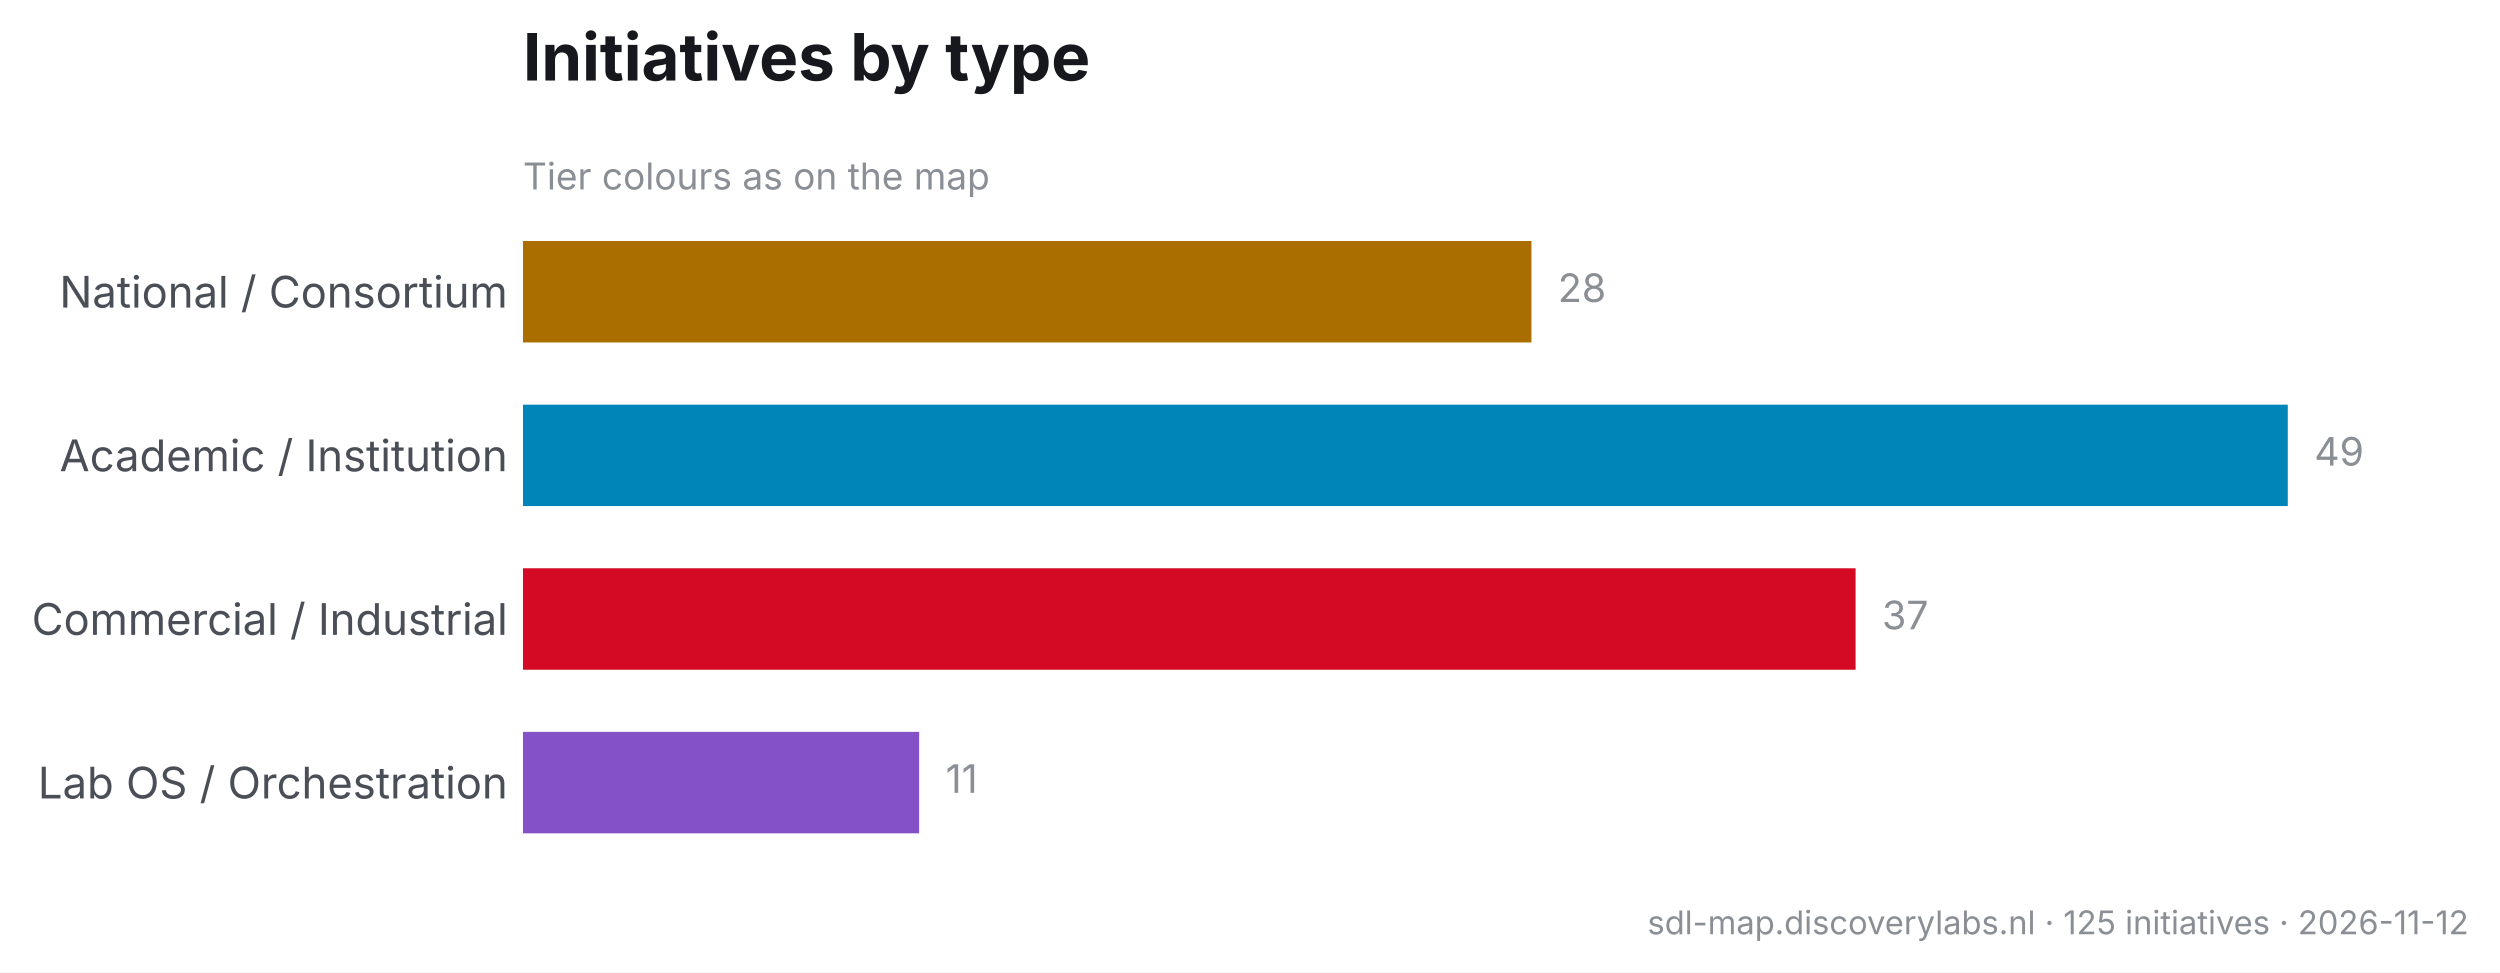
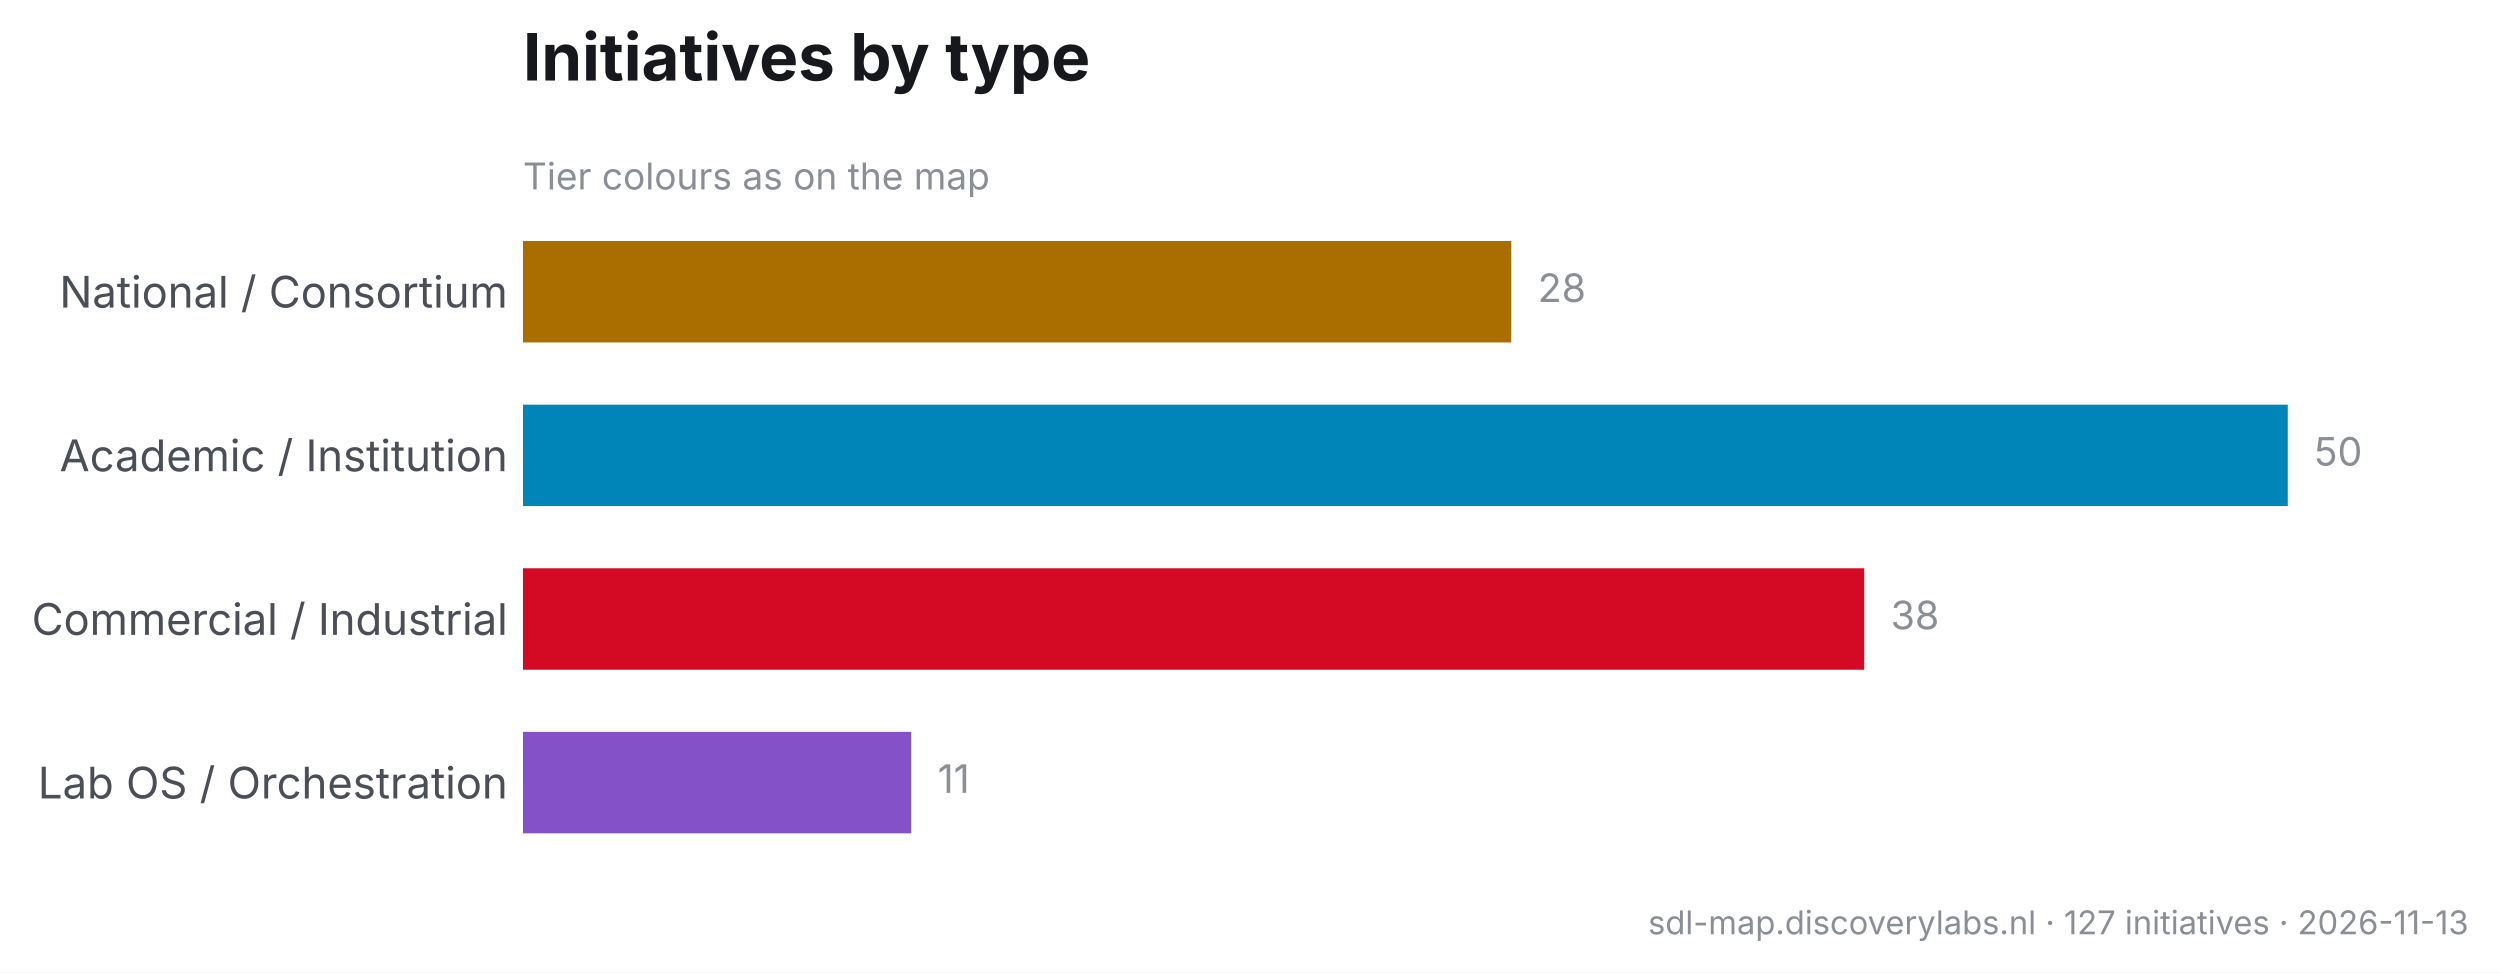
<svg xmlns="http://www.w3.org/2000/svg" width="573.257pt" height="222.984pt" viewBox="0 0 573.257 222.984" version="1.1">
  <defs>
    <style type="text/css">*{stroke-linejoin: round; stroke-linecap: butt}</style>
  </defs>
  <g id="figure_1">
    <g id="patch_1">
      <path d="M 0 222.984  L 573.257 222.984  L 573.257 0  L 0 0  z " style="fill: #ffffff" />
    </g>
    <g id="axes_1">
      <g id="patch_2">
        <path d="M 119.917 197.881  L 561.017 197.881  L 561.017 48.471  L 119.917 48.471  z " style="fill: #ffffff" />
      </g>
      <g id="matplotlib.axis_1" />
      <g id="matplotlib.axis_2">
        <g id="ytick_1">
          <g id="line2d_1" />
          <g id="text_1">
            <text style="font-size: 10px; font-family: 'Inter', 'Helvetica Neue', 'Arial', 'DejaVu Sans', 'Bitstream Vera Sans', 'Computer Modern Sans Serif', 'Lucida Grande', 'Verdana', 'Geneva', 'Lucid', 'Helvetica', 'Avant Garde', sans-serif; text-anchor: end; fill: #4a4f57" x="116.417" y="70.532" transform="rotate(-0 116.4172 70.53153)">National / Consortium</text>
          </g>
        </g>
        <g id="ytick_2">
          <g id="line2d_2" />
          <g id="text_2">
            <text style="font-size: 10px; font-family: 'Inter', 'Helvetica Neue', 'Arial', 'DejaVu Sans', 'Bitstream Vera Sans', 'Computer Modern Sans Serif', 'Lucida Grande', 'Verdana', 'Geneva', 'Lucid', 'Helvetica', 'Avant Garde', sans-serif; text-anchor: end; fill: #4a4f57" x="116.417" y="108.053" transform="rotate(-0 116.4172 108.0528)">Academic / Institution</text>
          </g>
        </g>
        <g id="ytick_3">
          <g id="line2d_3" />
          <g id="text_3">
            <text style="font-size: 10px; font-family: 'Inter', 'Helvetica Neue', 'Arial', 'DejaVu Sans', 'Bitstream Vera Sans', 'Computer Modern Sans Serif', 'Lucida Grande', 'Verdana', 'Geneva', 'Lucid', 'Helvetica', 'Avant Garde', sans-serif; text-anchor: end; fill: #4a4f57" x="116.417" y="145.574" transform="rotate(-0 116.4172 145.574)">Commercial / Industrial</text>
          </g>
        </g>
        <g id="ytick_4">
          <g id="line2d_4" />
          <g id="text_4">
            <text style="font-size: 10px; font-family: 'Inter', 'Helvetica Neue', 'Arial', 'DejaVu Sans', 'Bitstream Vera Sans', 'Computer Modern Sans Serif', 'Lucida Grande', 'Verdana', 'Geneva', 'Lucid', 'Helvetica', 'Avant Garde', sans-serif; text-anchor: end; fill: #4a4f57" x="116.417" y="183.095" transform="rotate(-0 116.4172 183.0953)">Lab OS / Orchestration</text>
          </g>
        </g>
      </g>
      <g id="patch_3">
-         <path d="M 119.917 55.262  L 351.162 55.262  L 351.162 78.526  L 119.917 78.526  z " clip-path="url(#p4be7e8863a)" style="fill: #aa6d00" />
+         <path d="M 119.917 55.262  L 346.537 55.262  L 346.537 78.526  L 119.917 78.526  z " clip-path="url(#p6cf5f66203)" style="fill: #aa6d00" />
      </g>
      <g id="patch_4">
-         <path d="M 119.917 92.784  L 524.596 92.784  L 524.596 116.047  L 119.917 116.047  z " clip-path="url(#p4be7e8863a)" style="fill: #0085b9" />
+         <path d="M 119.917 92.784  L 524.596 92.784  L 524.596 116.047  L 119.917 116.047  z " clip-path="url(#p6cf5f66203)" style="fill: #0085b9" />
      </g>
      <g id="patch_5">
-         <path d="M 119.917 130.305  L 425.491 130.305  L 425.491 153.568  L 119.917 153.568  z " clip-path="url(#p4be7e8863a)" style="fill: #d40924" />
+         <path d="M 119.917 130.305  L 427.473 130.305  L 427.473 153.568  L 119.917 153.568  z " clip-path="url(#p6cf5f66203)" style="fill: #d40924" />
      </g>
      <g id="patch_6">
-         <path d="M 119.917 167.826  L 210.763 167.826  L 210.763 191.089  L 119.917 191.089  z " clip-path="url(#p4be7e8863a)" style="fill: #8451c9" />
+         <path d="M 119.917 167.826  L 208.947 167.826  L 208.947 191.089  L 119.917 191.089  z " clip-path="url(#p6cf5f66203)" style="fill: #8451c9" />
      </g>
      <g id="text_5">
-         <text style="font-size: 9px; font-family: 'Inter', 'Helvetica Neue', 'Arial', 'DejaVu Sans', 'Bitstream Vera Sans', 'Computer Modern Sans Serif', 'Lucida Grande', 'Verdana', 'Geneva', 'Lucid', 'Helvetica', 'Avant Garde', sans-serif; text-anchor: start; fill: #8a8f96" x="357.232" y="69.249" transform="rotate(-0 357.2325 69.24949)">28</text>
+         <text style="font-size: 9px; font-family: 'Inter', 'Helvetica Neue', 'Arial', 'DejaVu Sans', 'Bitstream Vera Sans', 'Computer Modern Sans Serif', 'Lucida Grande', 'Verdana', 'Geneva', 'Lucid', 'Helvetica', 'Avant Garde', sans-serif; text-anchor: start; fill: #8a8f96" x="352.608" y="69.249" transform="rotate(-0 352.6076 69.24949)">28</text>
      </g>
      <g id="text_6">
-         <text style="font-size: 9px; font-family: 'Inter', 'Helvetica Neue', 'Arial', 'DejaVu Sans', 'Bitstream Vera Sans', 'Computer Modern Sans Serif', 'Lucida Grande', 'Verdana', 'Geneva', 'Lucid', 'Helvetica', 'Avant Garde', sans-serif; text-anchor: start; fill: #8a8f96" x="530.666" y="106.771" transform="rotate(-0 530.6663 106.7707)">49</text>
+         <text style="font-size: 9px; font-family: 'Inter', 'Helvetica Neue', 'Arial', 'DejaVu Sans', 'Bitstream Vera Sans', 'Computer Modern Sans Serif', 'Lucida Grande', 'Verdana', 'Geneva', 'Lucid', 'Helvetica', 'Avant Garde', sans-serif; text-anchor: start; fill: #8a8f96" x="530.666" y="106.771" transform="rotate(-0 530.6663 106.7707)">50</text>
      </g>
      <g id="text_7">
-         <text style="font-size: 9px; font-family: 'Inter', 'Helvetica Neue', 'Arial', 'DejaVu Sans', 'Bitstream Vera Sans', 'Computer Modern Sans Serif', 'Lucida Grande', 'Verdana', 'Geneva', 'Lucid', 'Helvetica', 'Avant Garde', sans-serif; text-anchor: start; fill: #8a8f96" x="431.561" y="144.292" transform="rotate(-0 431.5612 144.292)">37</text>
+         <text style="font-size: 9px; font-family: 'Inter', 'Helvetica Neue', 'Arial', 'DejaVu Sans', 'Bitstream Vera Sans', 'Computer Modern Sans Serif', 'Lucida Grande', 'Verdana', 'Geneva', 'Lucid', 'Helvetica', 'Avant Garde', sans-serif; text-anchor: start; fill: #8a8f96" x="433.543" y="144.292" transform="rotate(-0 433.5433 144.292)">38</text>
      </g>
      <g id="text_8">
-         <text style="font-size: 9px; font-family: 'Inter', 'Helvetica Neue', 'Arial', 'DejaVu Sans', 'Bitstream Vera Sans', 'Computer Modern Sans Serif', 'Lucida Grande', 'Verdana', 'Geneva', 'Lucid', 'Helvetica', 'Avant Garde', sans-serif; text-anchor: start; fill: #8a8f96" x="216.834" y="181.813" transform="rotate(-0 216.8337 181.8132)">11</text>
+         <text style="font-size: 9px; font-family: 'Inter', 'Helvetica Neue', 'Arial', 'DejaVu Sans', 'Bitstream Vera Sans', 'Computer Modern Sans Serif', 'Lucida Grande', 'Verdana', 'Geneva', 'Lucid', 'Helvetica', 'Avant Garde', sans-serif; text-anchor: start; fill: #8a8f96" x="215.017" y="181.813" transform="rotate(-0 215.0167 181.8132)">11</text>
      </g>
      <g id="text_9">
        <text style="font-size: 8.5px; font-family: 'Inter', 'Helvetica Neue', 'Arial', 'DejaVu Sans', 'Bitstream Vera Sans', 'Computer Modern Sans Serif', 'Lucida Grande', 'Verdana', 'Geneva', 'Lucid', 'Helvetica', 'Avant Garde', sans-serif; text-anchor: start; fill: #8a8f96" x="119.917" y="43.45" transform="rotate(-0 119.9172 43.44955)">Tier colours as on the map</text>
      </g>
      <g id="text_10">
        <text style="font-weight: 650; font-size: 15px; font-family: 'Inter', 'Helvetica Neue', 'Arial', 'DejaVu Sans', 'Bitstream Vera Sans', 'Computer Modern Sans Serif', 'Lucida Grande', 'Verdana', 'Geneva', 'Lucid', 'Helvetica', 'Avant Garde', sans-serif; text-anchor: start; fill: #16181d" x="119.917" y="18.471" transform="rotate(-0 119.9172 18.47109)">Initiatives by type</text>
      </g>
    </g>
    <g id="text_11">
-       <text style="font-size: 7.5px; font-family: 'Inter', 'Helvetica Neue', 'Arial', 'DejaVu Sans', 'Bitstream Vera Sans', 'Computer Modern Sans Serif', 'Lucida Grande', 'Verdana', 'Geneva', 'Lucid', 'Helvetica', 'Avant Garde', sans-serif; text-anchor: end; fill: #8a8f96" x="566.057" y="214.225" transform="rotate(-0 566.0572 214.2247)">sdl-map.discoverylabs.nl · 125 initiatives · 2026-11-12</text>
+       <text style="font-size: 7.5px; font-family: 'Inter', 'Helvetica Neue', 'Arial', 'DejaVu Sans', 'Bitstream Vera Sans', 'Computer Modern Sans Serif', 'Lucida Grande', 'Verdana', 'Geneva', 'Lucid', 'Helvetica', 'Avant Garde', sans-serif; text-anchor: end; fill: #8a8f96" x="566.057" y="214.225" transform="rotate(-0 566.0572 214.2247)">sdl-map.discoverylabs.nl · 127 initiatives · 2026-11-13</text>
    </g>
  </g>
  <defs>
-     <clipPath id="p4be7e8863a">
+     <clipPath id="p6cf5f66203">
      <rect x="119.917" y="48.471" width="441.1" height="149.41" />
    </clipPath>
  </defs>
</svg>
